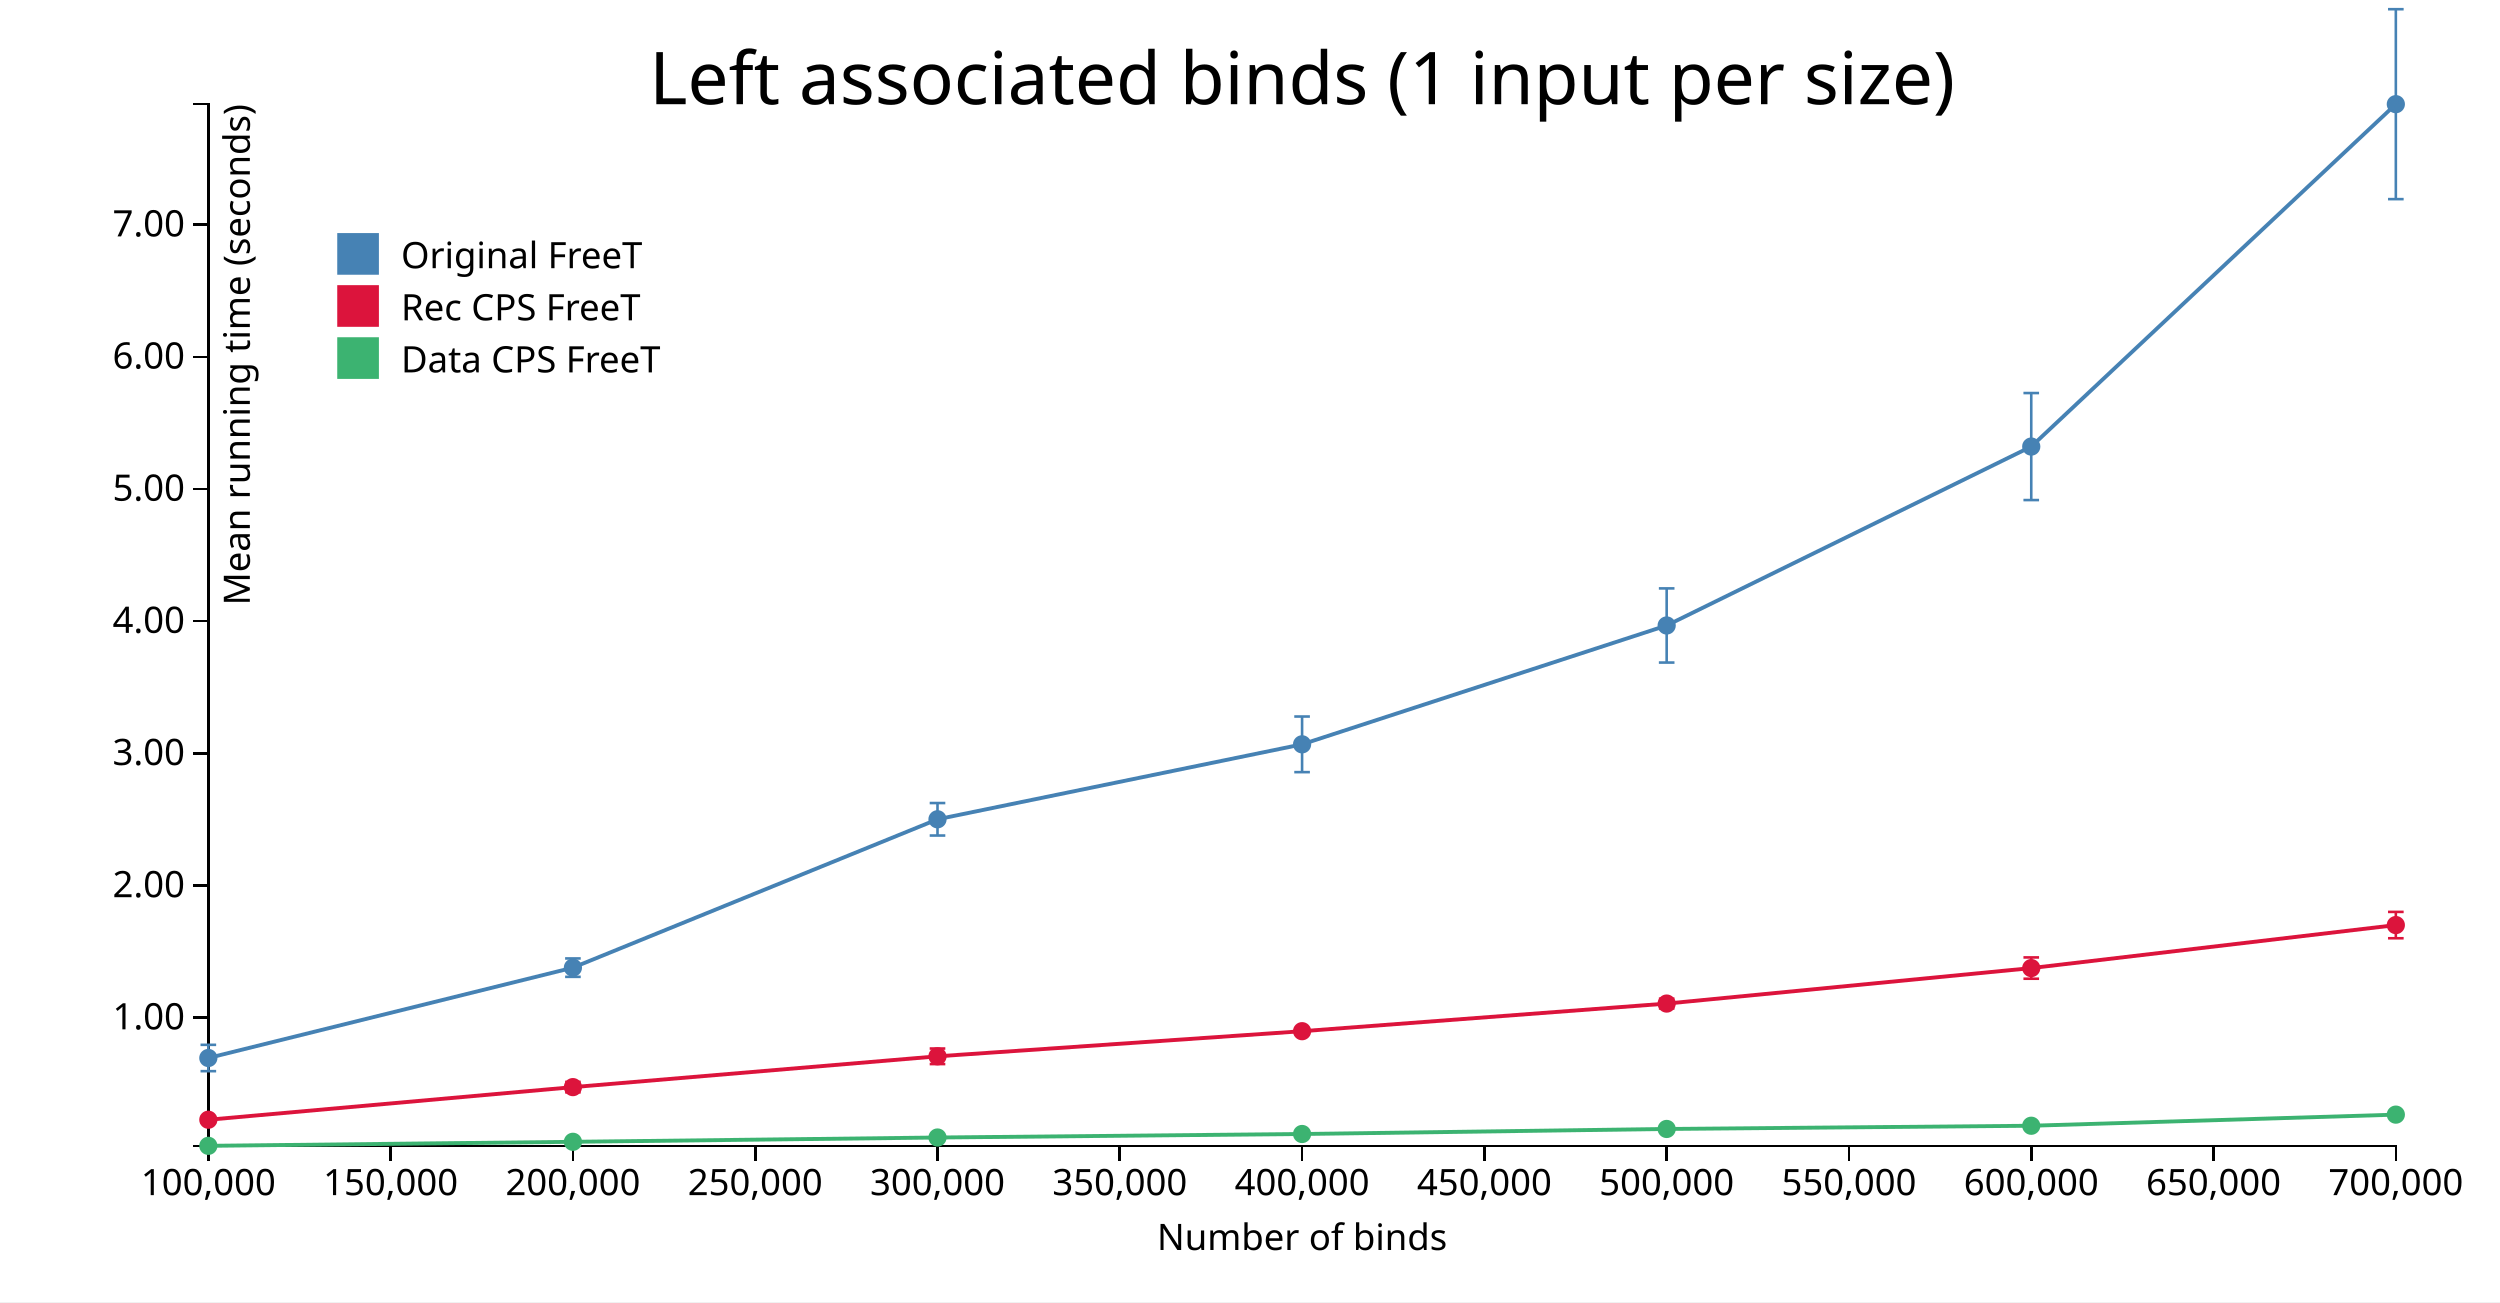
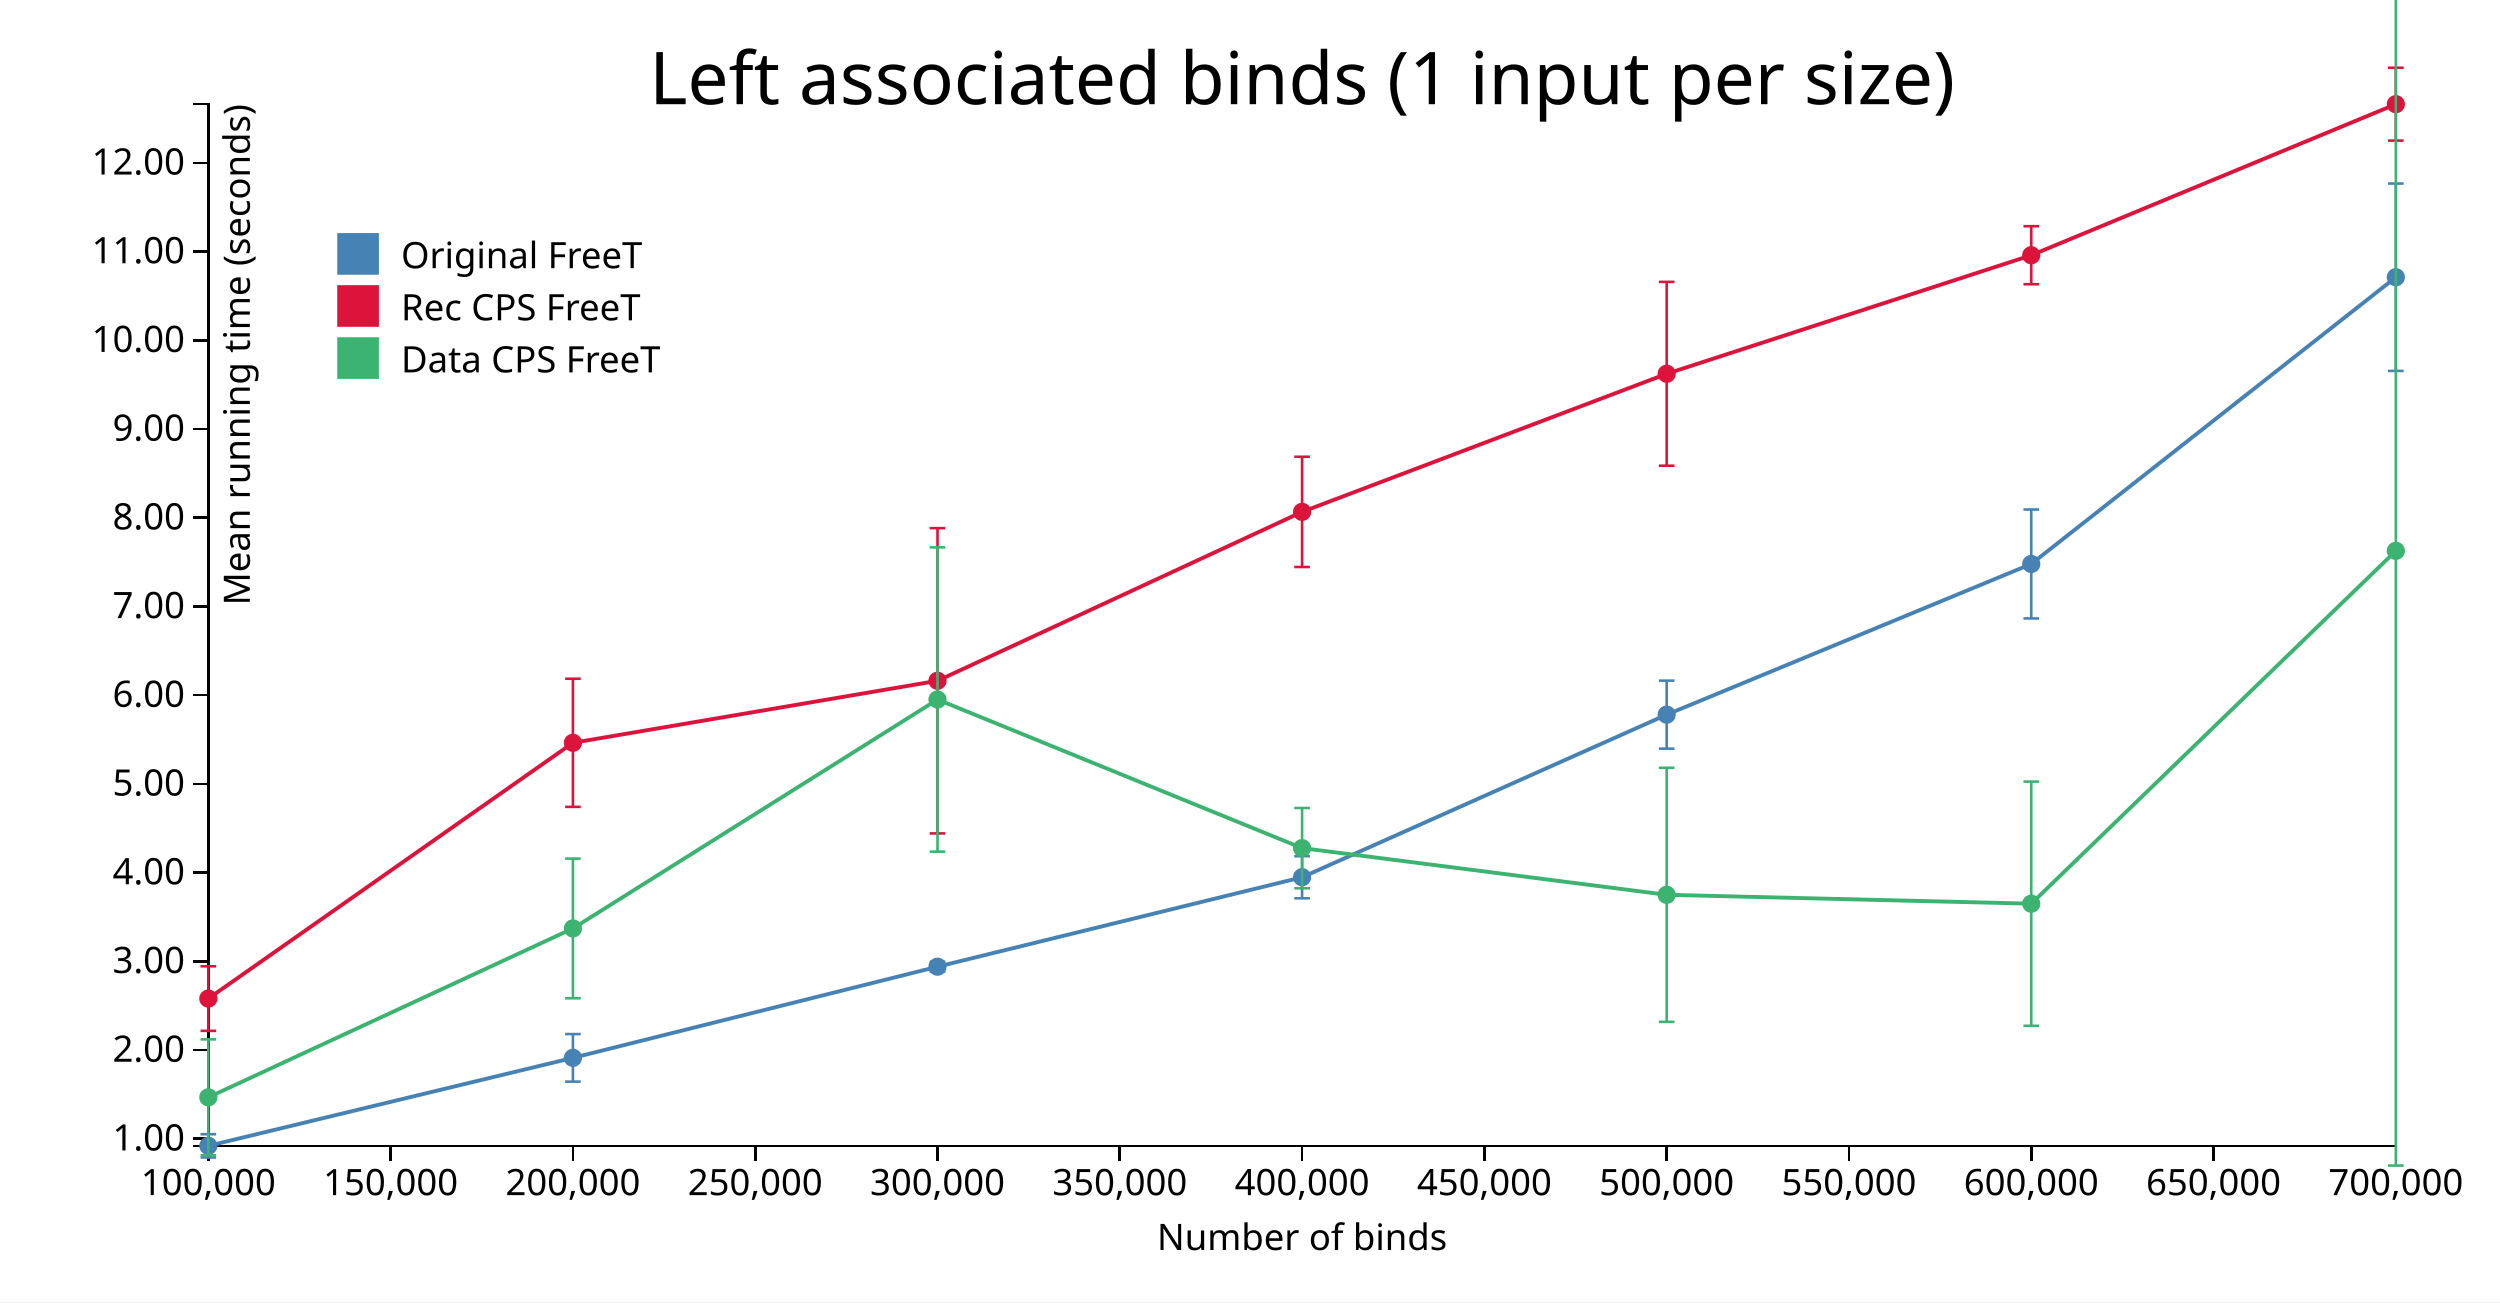
<svg xmlns="http://www.w3.org/2000/svg" width="960" height="500">
  <defs>
    <style type="text/css">
.background {
  fill: white;
}

text {
  font-size: 14px;
  font-family: sans-serif;
}

.axis-path,
.axis-line {
  fill: none;
  stroke: #000;
  stroke-width: 1px;
  shape-rendering: crispEdges;
}

.line {
  fill: none;
  stroke-width: 1.5px;
}

.data-series-0 {
  stroke: steelblue;
  fill: steelblue;
}

.data-series-1 {
  stroke: crimson;
  fill: crimson;
}

.data-series-2 {
  stroke: mediumseagreen;
  fill: mediumseagreen;
}

.data-series-3 {
  stroke: mediumslateblue;
  fill: mediumslateblue;
}

.data-series-4 {
  stroke: goldenrod;
  fill: goldenrod;
}

.error-bar {
  fill: none;
}
</style>
  </defs>
  <rect width="960" height="500" class="background" />
  <g transform="translate(80,40)">
    <g transform="translate(420, 0)">
      <text style="text-anchor: middle; font-size: 28px;">Left associated binds (1 input per size)</text>
    </g>
    <g class="x axis" transform="translate(0,400)">
      <g class="tick" transform="translate(0,0)" style="opacity: 1;">
        <line y2="6" x2="0" class="axis-line" />
        <text dy=".71em" y="9" x="0" style="text-anchor: middle;">100,000</text>
      </g>
      <g class="tick" transform="translate(70,0)" style="opacity: 1;">
        <line y2="6" x2="0" class="axis-line" />
        <text dy=".71em" y="9" x="0" style="text-anchor: middle;">150,000</text>
      </g>
      <g class="tick" transform="translate(140,0)" style="opacity: 1;">
        <line y2="6" x2="0" class="axis-line" />
        <text dy=".71em" y="9" x="0" style="text-anchor: middle;">200,000</text>
      </g>
      <g class="tick" transform="translate(210,0)" style="opacity: 1;">
        <line y2="6" x2="0" class="axis-line" />
        <text dy=".71em" y="9" x="0" style="text-anchor: middle;">250,000</text>
      </g>
      <g class="tick" transform="translate(280,0)" style="opacity: 1;">
        <line y2="6" x2="0" class="axis-line" />
        <text dy=".71em" y="9" x="0" style="text-anchor: middle;">300,000</text>
      </g>
      <g class="tick" transform="translate(350,0)" style="opacity: 1;">
        <line y2="6" x2="0" class="axis-line" />
        <text dy=".71em" y="9" x="0" style="text-anchor: middle;">350,000</text>
      </g>
      <g class="tick" transform="translate(420,0)" style="opacity: 1;">
        <line y2="6" x2="0" class="axis-line" />
        <text dy=".71em" y="9" x="0" style="text-anchor: middle;">400,000</text>
      </g>
      <g class="tick" transform="translate(490,0)" style="opacity: 1;">
        <line y2="6" x2="0" class="axis-line" />
        <text dy=".71em" y="9" x="0" style="text-anchor: middle;">450,000</text>
      </g>
      <g class="tick" transform="translate(560,0)" style="opacity: 1;">
        <line y2="6" x2="0" class="axis-line" />
        <text dy=".71em" y="9" x="0" style="text-anchor: middle;">500,000</text>
      </g>
      <g class="tick" transform="translate(630,0)" style="opacity: 1;">
        <line y2="6" x2="0" class="axis-line" />
        <text dy=".71em" y="9" x="0" style="text-anchor: middle;">550,000</text>
      </g>
      <g class="tick" transform="translate(700,0)" style="opacity: 1;">
        <line y2="6" x2="0" class="axis-line" />
        <text dy=".71em" y="9" x="0" style="text-anchor: middle;">600,000</text>
      </g>
      <g class="tick" transform="translate(770,0)" style="opacity: 1;">
        <line y2="6" x2="0" class="axis-line" />
        <text dy=".71em" y="9" x="0" style="text-anchor: middle;">650,000</text>
      </g>
      <g class="tick" transform="translate(840,0)" style="opacity: 1;">
        <line y2="6" x2="0" class="axis-line" />
        <text dy=".71em" y="9" x="0" style="text-anchor: middle;">700,000</text>
      </g>
      <path class="axis-path" d="M0,6V0H840V6" />
      <text x="420" y="40" style="text-anchor: middle;">Number of binds</text>
    </g>
    <g class="y axis">
-       <g class="tick" transform="translate(0,350.7853)" style="opacity: 1;">
+       <g class="tick" transform="translate(0,397.292)" style="opacity: 1;">
        <line x2="-6" y2="0" class="axis-line" />
        <text dy=".32em" x="-9" y="0" style="text-anchor: end;">1.00</text>
      </g>
-       <g class="tick" transform="translate(0,300.0364)" style="opacity: 1;">
+       <g class="tick" transform="translate(0,363.223)" style="opacity: 1;">
        <line x2="-6" y2="0" class="axis-line" />
        <text dy=".32em" x="-9" y="0" style="text-anchor: end;">2.00</text>
      </g>
-       <g class="tick" transform="translate(0,249.2874)" style="opacity: 1;">
+       <g class="tick" transform="translate(0,329.154)" style="opacity: 1;">
        <line x2="-6" y2="0" class="axis-line" />
        <text dy=".32em" x="-9" y="0" style="text-anchor: end;">3.00</text>
      </g>
-       <g class="tick" transform="translate(0,198.5385)" style="opacity: 1;">
+       <g class="tick" transform="translate(0,295.085)" style="opacity: 1;">
        <line x2="-6" y2="0" class="axis-line" />
        <text dy=".32em" x="-9" y="0" style="text-anchor: end;">4.00</text>
      </g>
-       <g class="tick" transform="translate(0,147.7896)" style="opacity: 1;">
+       <g class="tick" transform="translate(0,261.0159)" style="opacity: 1;">
        <line x2="-6" y2="0" class="axis-line" />
        <text dy=".32em" x="-9" y="0" style="text-anchor: end;">5.00</text>
      </g>
-       <g class="tick" transform="translate(0,97.04063)" style="opacity: 1;">
+       <g class="tick" transform="translate(0,226.9469)" style="opacity: 1;">
        <line x2="-6" y2="0" class="axis-line" />
        <text dy=".32em" x="-9" y="0" style="text-anchor: end;">6.00</text>
      </g>
-       <g class="tick" transform="translate(0,46.29169)" style="opacity: 1;">
+       <g class="tick" transform="translate(0,192.8779)" style="opacity: 1;">
        <line x2="-6" y2="0" class="axis-line" />
        <text dy=".32em" x="-9" y="0" style="text-anchor: end;">7.00</text>
+       </g>
+       <g class="tick" transform="translate(0,158.8089)" style="opacity: 1;">
+         <line x2="-6" y2="0" class="axis-line" />
+         <text dy=".32em" x="-9" y="0" style="text-anchor: end;">8.00</text>
+       </g>
+       <g class="tick" transform="translate(0,124.7398)" style="opacity: 1;">
+         <line x2="-6" y2="0" class="axis-line" />
+         <text dy=".32em" x="-9" y="0" style="text-anchor: end;">9.00</text>
+       </g>
+       <g class="tick" transform="translate(0,90.67082)" style="opacity: 1;">
+         <line x2="-6" y2="0" class="axis-line" />
+         <text dy=".32em" x="-9" y="0" style="text-anchor: end;">10.00</text>
+       </g>
+       <g class="tick" transform="translate(0,56.60179)" style="opacity: 1;">
+         <line x2="-6" y2="0" class="axis-line" />
+         <text dy=".32em" x="-9" y="0" style="text-anchor: end;">11.00</text>
+       </g>
+       <g class="tick" transform="translate(0,22.53277)" style="opacity: 1;">
+         <line x2="-6" y2="0" class="axis-line" />
+         <text dy=".32em" x="-9" y="0" style="text-anchor: end;">12.00</text>
      </g>
      <path class="axis-path" d="M-6,0H0V400H-6" />
      <text transform="rotate(-90)" y="6" dy=".71em" style="text-anchor: end;">Mean running time (seconds)</text>
    </g>
    <g class="data-series-0">
-       <circle cx="0" cy="366.271" r="3" />
-       <circle cx="140" cy="331.576" r="3" />
-       <circle cx="280" cy="274.605" r="3" />
-       <circle cx="420" cy="245.822" r="3" />
-       <circle cx="560" cy="200.183" r="3" />
-       <circle cx="700" cy="131.478" r="3" />
+       <circle cx="0" cy="400" r="3" />
+       <circle cx="140" cy="366.212" r="3" />
+       <circle cx="280" cy="331.209" r="3" />
+       <circle cx="420" cy="296.856" r="3" />
+       <circle cx="560" cy="234.423" r="3" />
+       <circle cx="700" cy="176.566" r="3" />
+       <circle cx="840" cy="66.455" r="3" />
+       <path class="error-bar" x="0" y="400" d="M 0 400 V 395.533 h -3 h 6 h -3 V 404.467 h -3 h 6" />
+       <path class="error-bar" x="140" y="366.212" d="M 140 366.212 V 357.079 h -3 h 6 h -3 V 375.345 h -3 h 6" />
+       <path class="error-bar" x="280" y="331.209" d="M 280 331.209 V 329.295 h -3 h 6 h -3 V 333.122 h -3 h 6" />
+       <path class="error-bar" x="420" y="296.856" d="M 420 296.856 V 288.771 h -3 h 6 h -3 V 304.942 h -3 h 6" />
+       <path class="error-bar" x="560" y="234.423" d="M 560 234.423 V 221.364 h -3 h 6 h -3 V 247.482 h -3 h 6" />
+       <path class="error-bar" x="700" y="176.566" d="M 700 176.566 V 155.653 h -3 h 6 h -3 V 197.48 h -3 h 6" />
+       <path class="error-bar" x="840" y="66.455" d="M 840 66.455 V 30.478 h -3 h 6 h -3 V 102.433 h -3 h 6" />
+       <path class="line" d="M0,400L140,366.212L280,331.209L420,296.856L560,234.423L700,176.566L840,66.455" />
+     </g>
+     <g class="data-series-1">
+       <circle cx="0" cy="343.449" r="3" />
+       <circle cx="140" cy="245.234" r="3" />
+       <circle cx="280" cy="221.42" r="3" />
+       <circle cx="420" cy="156.561" r="3" />
+       <circle cx="560" cy="103.533" r="3" />
+       <circle cx="700" cy="58.01" r="3" />
      <circle cx="840" cy="0" r="3" />
-       <path class="error-bar" x="0" y="366.271" d="M 0 366.271 V 361.214 h -3 h 6 h -3 V 371.327 h -3 h 6" />
-       <path class="error-bar" x="140" y="331.576" d="M 140 331.576 V 328.041 h -3 h 6 h -3 V 335.11 h -3 h 6" />
-       <path class="error-bar" x="280" y="274.605" d="M 280 274.605 V 268.367 h -3 h 6 h -3 V 280.843 h -3 h 6" />
-       <path class="error-bar" x="420" y="245.822" d="M 420 245.822 V 235.143 h -3 h 6 h -3 V 256.501 h -3 h 6" />
-       <path class="error-bar" x="560" y="200.183" d="M 560 200.183 V 185.942 h -3 h 6 h -3 V 214.424 h -3 h 6" />
-       <path class="error-bar" x="700" y="131.478" d="M 700 131.478 V 110.93 h -3 h 6 h -3 V 152.025 h -3 h 6" />
-       <path class="error-bar" x="840" y="0" d="M 840 0 V -36.467 h -3 h 6 h -3 V 36.467 h -3 h 6" />
-       <path class="line" d="M0,366.271L140,331.576L280,274.605L420,245.822L560,200.183L700,131.478L840,0" />
-     </g>
-     <g class="data-series-1">
-       <circle cx="0" cy="389.976" r="3" />
-       <circle cx="140" cy="377.453" r="3" />
-       <circle cx="280" cy="365.62" r="3" />
-       <circle cx="420" cy="355.979" r="3" />
-       <circle cx="560" cy="345.369" r="3" />
-       <circle cx="700" cy="331.743" r="3" />
-       <circle cx="840" cy="315.228" r="3" />
-       <path class="error-bar" x="0" y="389.976" d="M 0 389.976 V 388.91 h -3 h 6 h -3 V 391.043 h -3 h 6" />
-       <path class="error-bar" x="140" y="377.453" d="M 140 377.453 V 375.45 h -3 h 6 h -3 V 379.456 h -3 h 6" />
-       <path class="error-bar" x="280" y="365.62" d="M 280 365.62 V 362.633 h -3 h 6 h -3 V 368.607 h -3 h 6" />
-       <path class="error-bar" x="420" y="355.979" d="M 420 355.979 V 354.854 h -3 h 6 h -3 V 357.103 h -3 h 6" />
-       <path class="error-bar" x="560" y="345.369" d="M 560 345.369 V 343.487 h -3 h 6 h -3 V 347.251 h -3 h 6" />
-       <path class="error-bar" x="700" y="331.743" d="M 700 331.743 V 327.649 h -3 h 6 h -3 V 335.836 h -3 h 6" />
-       <path class="error-bar" x="840" y="315.228" d="M 840 315.228 V 310.169 h -3 h 6 h -3 V 320.288 h -3 h 6" />
-       <path class="line" d="M0,389.976L140,377.453L280,365.62L420,355.979L560,345.369L700,331.743L840,315.228" />
+       <path class="error-bar" x="0" y="343.449" d="M 0 343.449 V 331.055 h -3 h 6 h -3 V 355.844 h -3 h 6" />
+       <path class="error-bar" x="140" y="245.234" d="M 140 245.234 V 220.633 h -3 h 6 h -3 V 269.834 h -3 h 6" />
+       <path class="error-bar" x="280" y="221.42" d="M 280 221.42 V 162.813 h -3 h 6 h -3 V 280.028 h -3 h 6" />
+       <path class="error-bar" x="420" y="156.561" d="M 420 156.561 V 135.394 h -3 h 6 h -3 V 177.727 h -3 h 6" />
+       <path class="error-bar" x="560" y="103.533" d="M 560 103.533 V 68.237 h -3 h 6 h -3 V 138.83 h -3 h 6" />
+       <path class="error-bar" x="700" y="58.01" d="M 700 58.01 V 46.865 h -3 h 6 h -3 V 69.155 h -3 h 6" />
+       <path class="error-bar" x="840" y="0" d="M 840 0 V -13.993 h -3 h 6 h -3 V 13.993 h -3 h 6" />
+       <path class="line" d="M0,343.449L140,245.234L280,221.42L420,156.561L560,103.533L700,58.01L840,0" />
    </g>
    <g class="data-series-2">
-       <circle cx="0" cy="400" r="3" />
-       <circle cx="140" cy="398.454" r="3" />
-       <circle cx="280" cy="396.806" r="3" />
-       <circle cx="420" cy="395.455" r="3" />
-       <circle cx="560" cy="393.521" r="3" />
-       <circle cx="700" cy="392.287" r="3" />
-       <circle cx="840" cy="388.017" r="3" />
-       <path class="error-bar" x="0" y="400" d="M 0 400 V 399.95 h -3 h 6 h -3 V 400.05 h -3 h 6" />
-       <path class="error-bar" x="140" y="398.454" d="M 140 398.454 V 398.416 h -3 h 6 h -3 V 398.492 h -3 h 6" />
-       <path class="error-bar" x="280" y="396.806" d="M 280 396.806 V 396.766 h -3 h 6 h -3 V 396.845 h -3 h 6" />
-       <path class="error-bar" x="420" y="395.455" d="M 420 395.455 V 395.41 h -3 h 6 h -3 V 395.5 h -3 h 6" />
-       <path class="error-bar" x="560" y="393.521" d="M 560 393.521 V 393.477 h -3 h 6 h -3 V 393.566 h -3 h 6" />
-       <path class="error-bar" x="700" y="392.287" d="M 700 392.287 V 392.243 h -3 h 6 h -3 V 392.331 h -3 h 6" />
-       <path class="error-bar" x="840" y="388.017" d="M 840 388.017 V 387.894 h -3 h 6 h -3 V 388.139 h -3 h 6" />
-       <path class="line" d="M0,400L140,398.454L280,396.806L420,395.455L560,393.521L700,392.287L840,388.017" />
+       <circle cx="0" cy="381.37" r="3" />
+       <circle cx="140" cy="316.519" r="3" />
+       <circle cx="280" cy="228.612" r="3" />
+       <circle cx="420" cy="285.683" r="3" />
+       <circle cx="560" cy="303.612" r="3" />
+       <circle cx="700" cy="307.021" r="3" />
+       <circle cx="840" cy="171.525" r="3" />
+       <path class="error-bar" x="0" y="381.37" d="M 0 381.37 V 359.113 h -3 h 6 h -3 V 403.627 h -3 h 6" />
+       <path class="error-bar" x="140" y="316.519" d="M 140 316.519 V 289.705 h -3 h 6 h -3 V 343.334 h -3 h 6" />
+       <path class="error-bar" x="280" y="228.612" d="M 280 228.612 V 170.195 h -3 h 6 h -3 V 287.03 h -3 h 6" />
+       <path class="error-bar" x="420" y="285.683" d="M 420 285.683 V 270.267 h -3 h 6 h -3 V 301.099 h -3 h 6" />
+       <path class="error-bar" x="560" y="303.612" d="M 560 303.612 V 254.83 h -3 h 6 h -3 V 352.394 h -3 h 6" />
+       <path class="error-bar" x="700" y="307.021" d="M 700 307.021 V 260.136 h -3 h 6 h -3 V 353.905 h -3 h 6" />
+       <path class="error-bar" x="840" y="171.525" d="M 840 171.525 V -64.527 h -3 h 6 h -3 V 407.577 h -3 h 6" />
+       <path class="line" d="M0,381.37L140,316.519L280,228.612L420,285.683L560,303.612L700,307.021L840,171.525" />
    </g>
    <g class="legend" transform="translate(50, 50)">
      <rect x="0" y="0" width="15" height="15" class="data-series-0" />
      <rect x="0" y="20" width="15" height="15" class="data-series-1" />
      <rect x="0" y="40" width="15" height="15" class="data-series-2" />
      <text x="24" y="13">Original FreeT</text>
      <text x="24" y="33">Rec CPS FreeT</text>
      <text x="24" y="53">Data CPS FreeT</text>
    </g>
  </g>
</svg>
